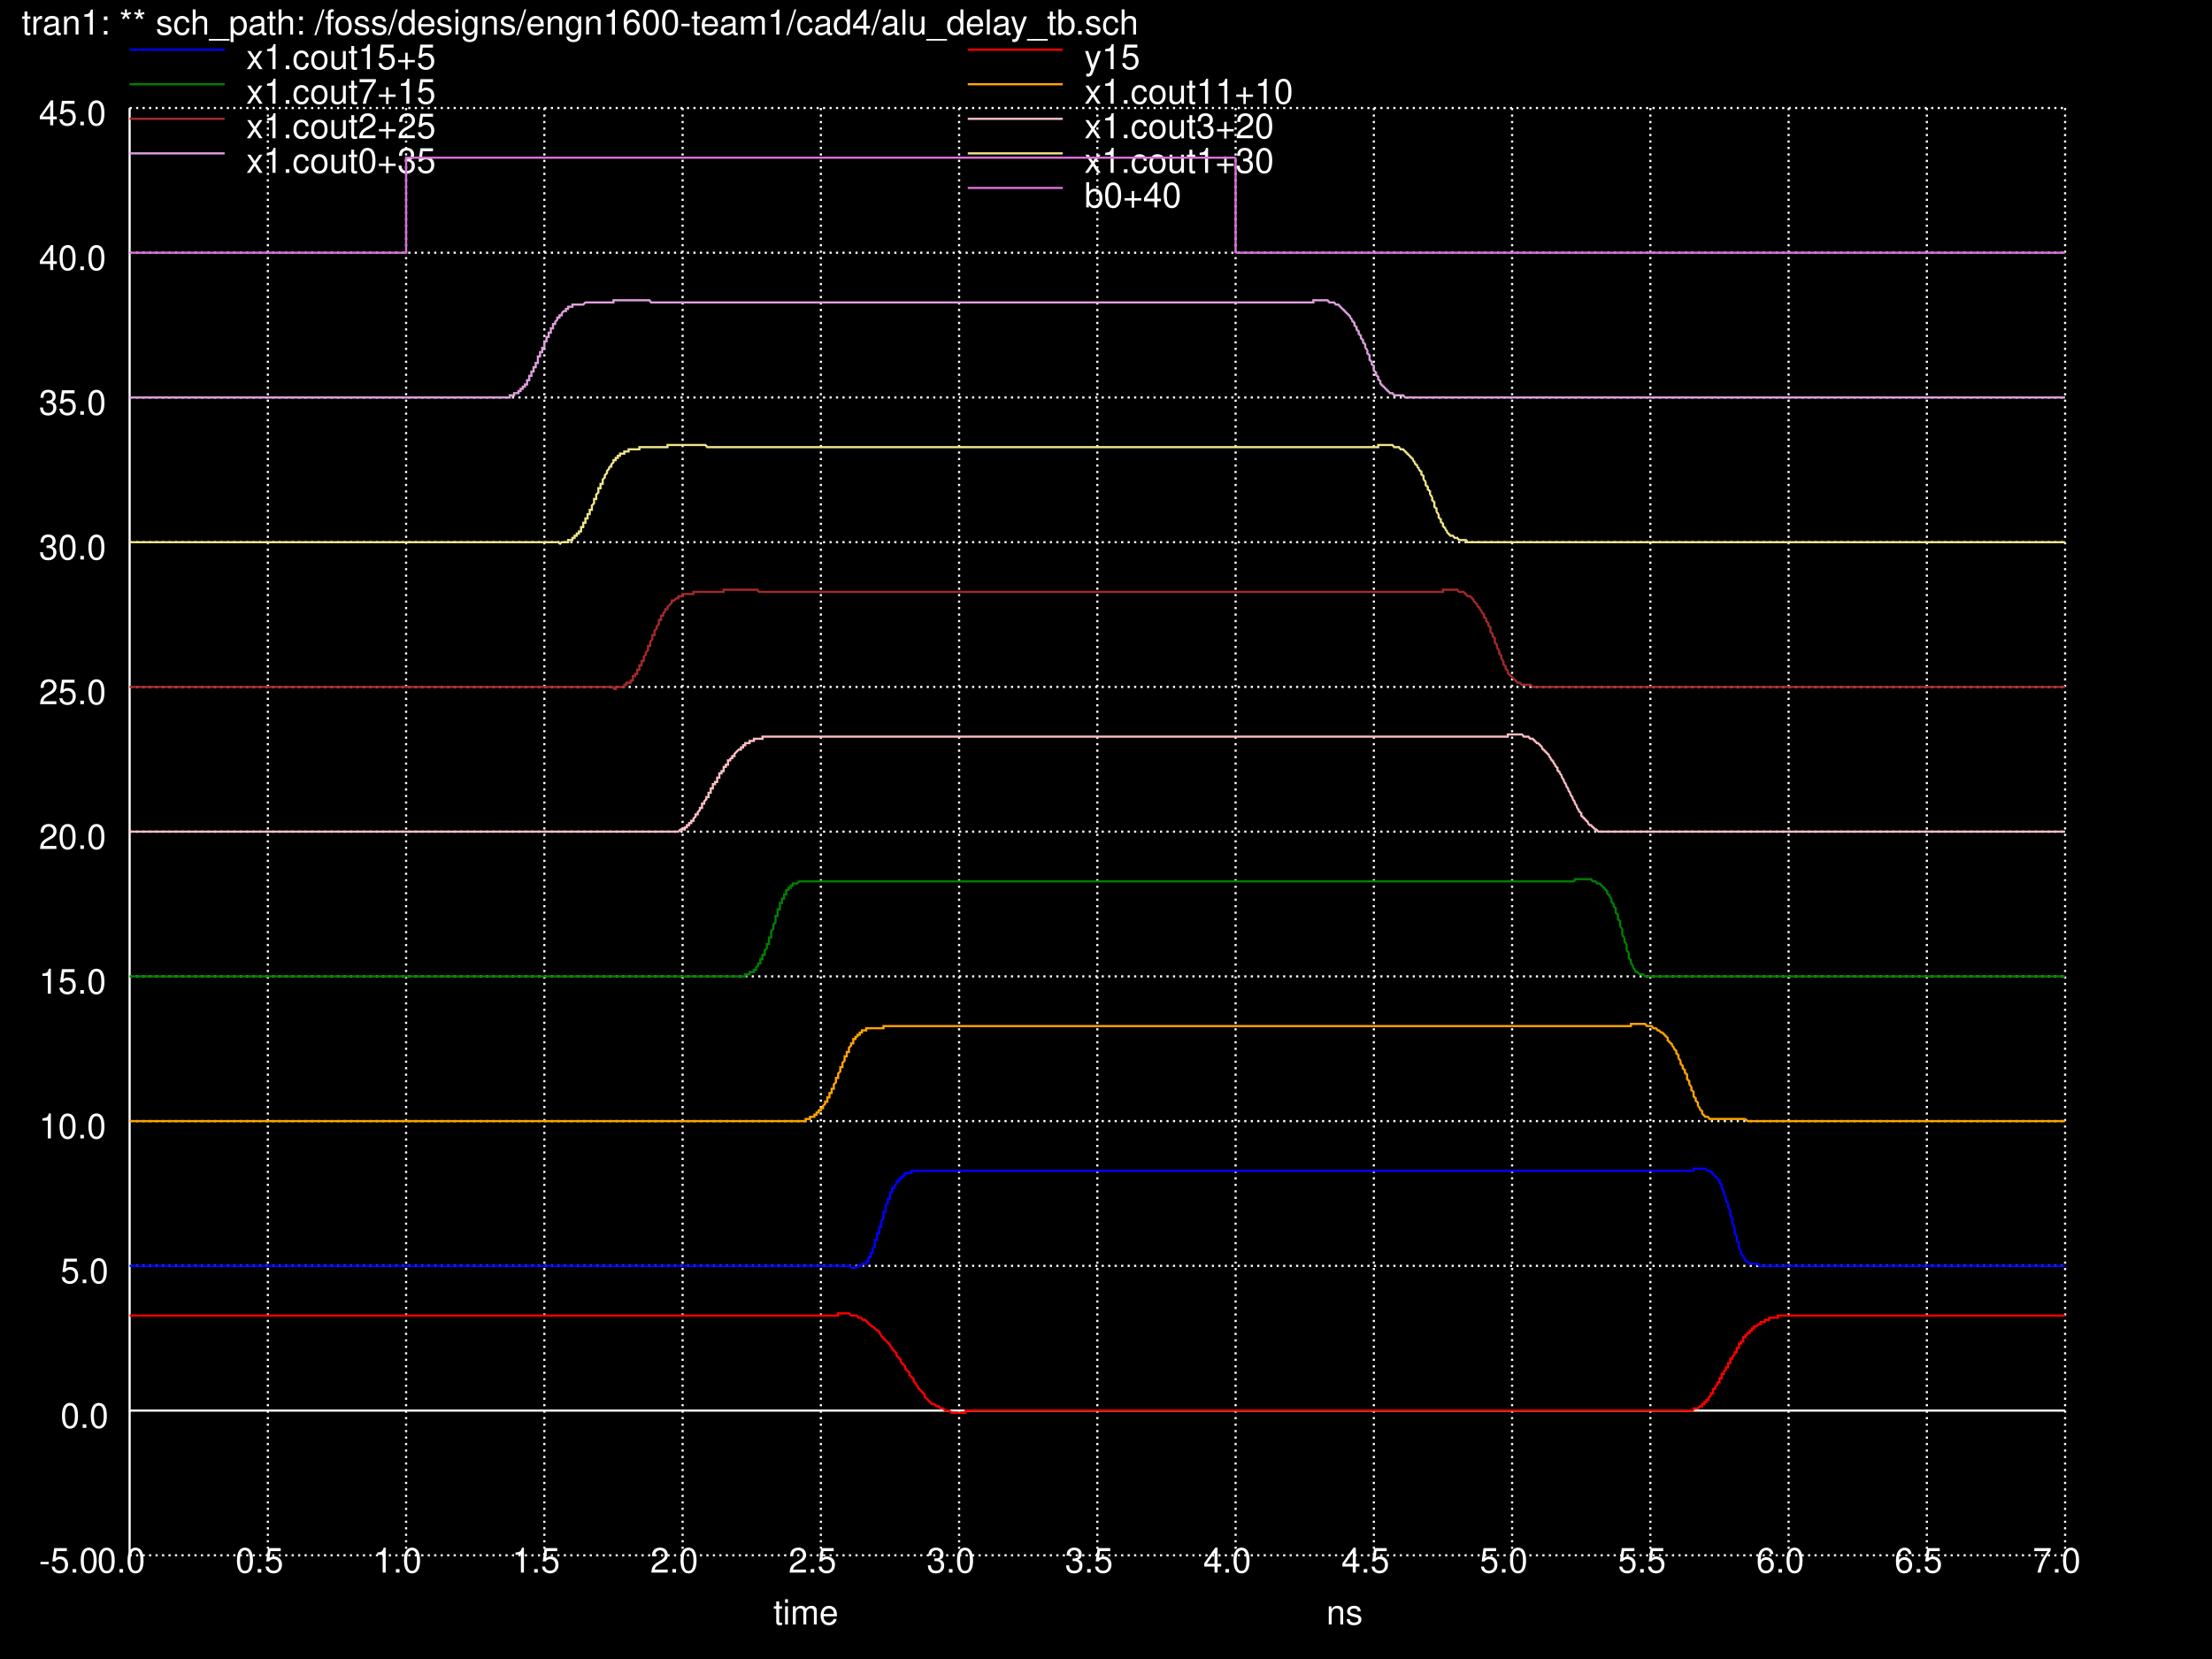
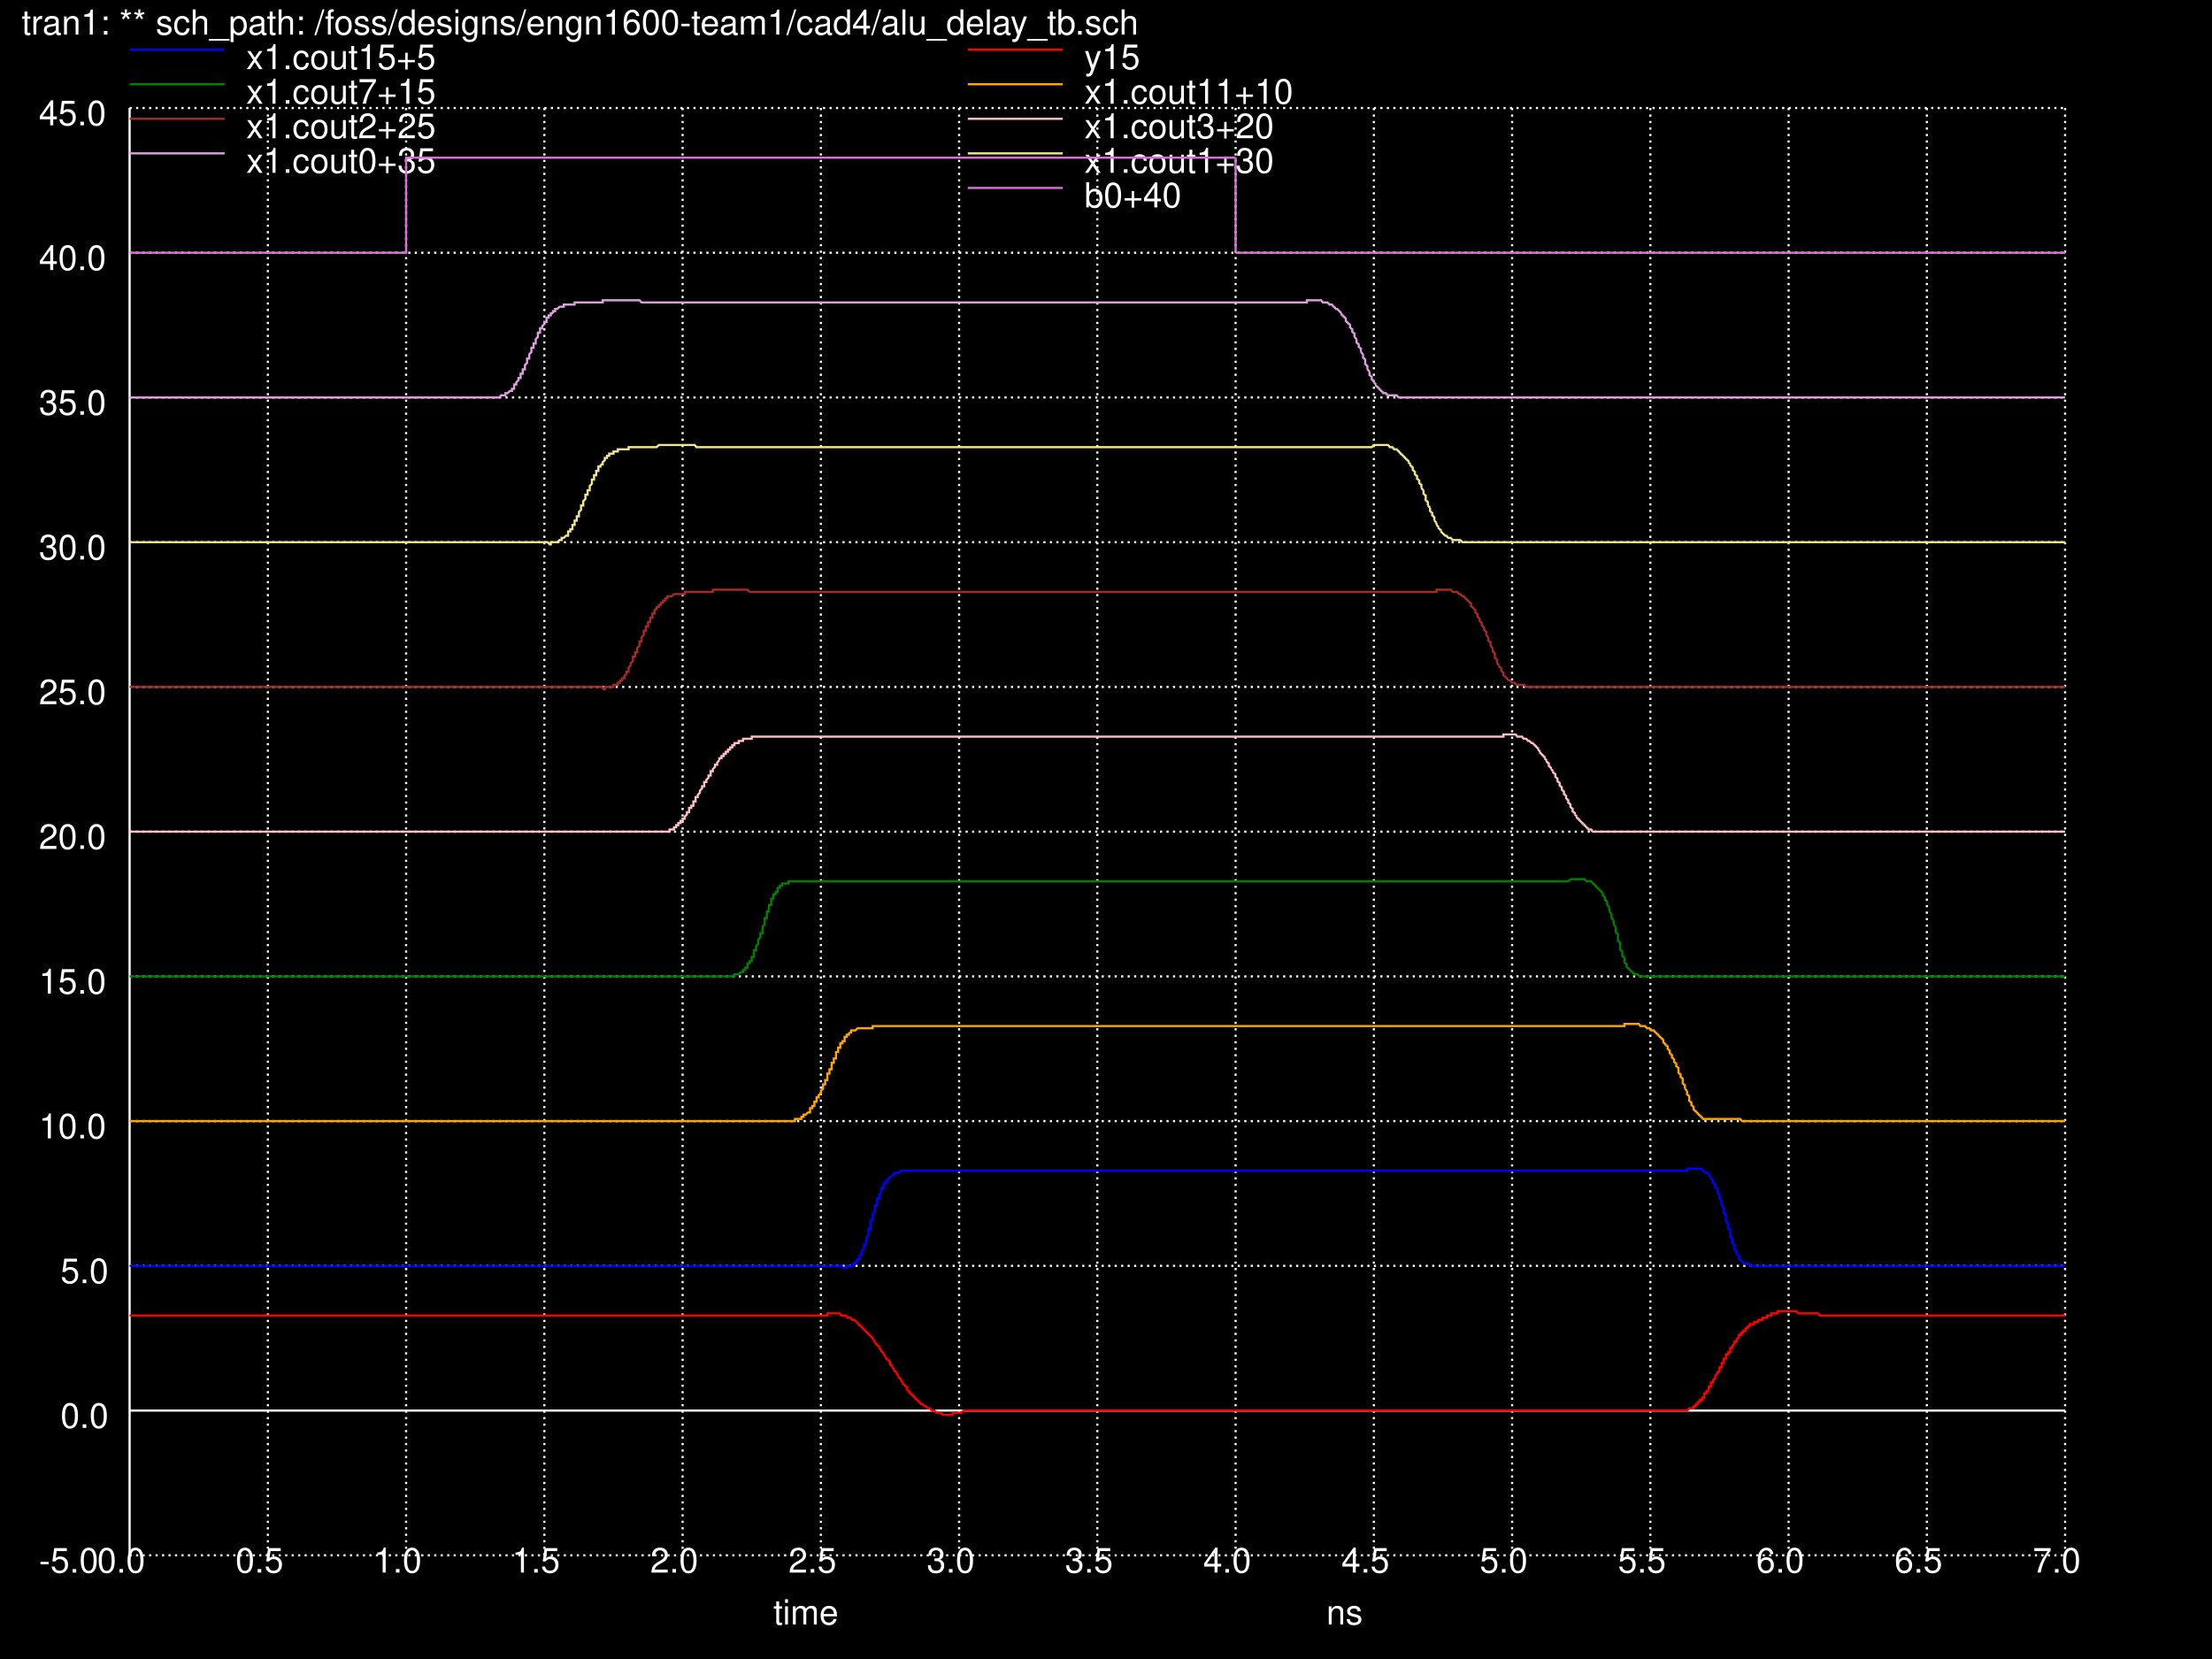
<svg xmlns="http://www.w3.org/2000/svg" version="1.1" width="100%" height="100%" viewBox="0 0 1024 768" style="fill: none; font-family: Helvetica;  font: Helvetica; ">
  <rect x="0" y="0" width="1024" height="768" fill="black" stroke="none" />
  <text stroke="none" fill="white" font-size="16" x="358" y="752">
time
</text>
  <text stroke="none" fill="white" font-size="16" x="10" y="16">
tran1: ** sch_path: /foss/designs/engn1600-team1/cad4/alu_delay_tb.sch
</text>
  <path stroke="white" d="M60 720l0 -670" />
  <text stroke="none" fill="white" font-size="16" x="45" y="728">
0.0
</text>
  <path stroke="white" stroke-dasharray="1,2" d="M124 720l0 -670" />
  <text stroke="none" fill="white" font-size="16" x="109" y="728">
0.5
</text>
  <path stroke="white" stroke-dasharray="1,2" d="M188 720l0 -670" />
  <text stroke="none" fill="white" font-size="16" x="173" y="728">
1.0
</text>
  <path stroke="white" stroke-dasharray="1,2" d="M252 720l0 -670" />
  <text stroke="none" fill="white" font-size="16" x="237" y="728">
1.5
</text>
  <path stroke="white" stroke-dasharray="1,2" d="M316 720l0 -670" />
  <text stroke="none" fill="white" font-size="16" x="301" y="728">
2.0
</text>
  <path stroke="white" stroke-dasharray="1,2" d="M380 720l0 -670" />
  <text stroke="none" fill="white" font-size="16" x="365" y="728">
2.5
</text>
  <path stroke="white" stroke-dasharray="1,2" d="M444 720l0 -670" />
  <text stroke="none" fill="white" font-size="16" x="429" y="728">
3.0
</text>
  <path stroke="white" stroke-dasharray="1,2" d="M508 720l0 -670" />
  <text stroke="none" fill="white" font-size="16" x="493" y="728">
3.5
</text>
  <path stroke="white" stroke-dasharray="1,2" d="M572 720l0 -670" />
  <text stroke="none" fill="white" font-size="16" x="557" y="728">
4.0
</text>
  <path stroke="white" stroke-dasharray="1,2" d="M636 720l0 -670" />
  <text stroke="none" fill="white" font-size="16" x="621" y="728">
4.5
</text>
  <path stroke="white" stroke-dasharray="1,2" d="M700 720l0 -670" />
  <text stroke="none" fill="white" font-size="16" x="685" y="728">
5.0
</text>
  <path stroke="white" stroke-dasharray="1,2" d="M764 720l0 -670" />
  <text stroke="none" fill="white" font-size="16" x="749" y="728">
5.5
</text>
  <path stroke="white" stroke-dasharray="1,2" d="M828 720l0 -670" />
  <text stroke="none" fill="white" font-size="16" x="813" y="728">
6.0
</text>
  <path stroke="white" stroke-dasharray="1,2" d="M892 720l0 -670" />
  <text stroke="none" fill="white" font-size="16" x="877" y="728">
6.5
</text>
  <path stroke="white" stroke-dasharray="1,2" d="M956 720l0 -670" />
  <text stroke="none" fill="white" font-size="16" x="941" y="728">
7.0
</text>
  <text stroke="none" fill="white" font-size="16" x="614" y="752">
ns
</text>
  <path stroke="white" stroke-dasharray="1,2" d="M60 720l896 0" />
  <text stroke="none" fill="white" font-size="16" x="18" y="728">
-5.0
</text>
  <path stroke="white" d="M60 653l896 0" />
  <text stroke="none" fill="white" font-size="16" x="28" y="661">
0.0
</text>
  <path stroke="white" stroke-dasharray="1,2" d="M60 586l896 0" />
  <text stroke="none" fill="white" font-size="16" x="28" y="594">
5.0
</text>
  <path stroke="white" stroke-dasharray="1,2" d="M60 519l896 0" />
  <text stroke="none" fill="white" font-size="16" x="18" y="527">
10.0
</text>
  <path stroke="white" stroke-dasharray="1,2" d="M60 452l896 0" />
  <text stroke="none" fill="white" font-size="16" x="18" y="460">
15.0
</text>
  <path stroke="white" stroke-dasharray="1,2" d="M60 385l896 0" />
  <text stroke="none" fill="white" font-size="16" x="18" y="393">
20.0
</text>
  <path stroke="white" stroke-dasharray="1,2" d="M60 318l896 0" />
  <text stroke="none" fill="white" font-size="16" x="18" y="326">
25.0
</text>
  <path stroke="white" stroke-dasharray="1,2" d="M60 251l896 0" />
  <text stroke="none" fill="white" font-size="16" x="18" y="259">
30.0
</text>
  <path stroke="white" stroke-dasharray="1,2" d="M60 184l896 0" />
  <text stroke="none" fill="white" font-size="16" x="18" y="192">
35.0
</text>
  <path stroke="white" stroke-dasharray="1,2" d="M60 117l896 0" />
  <text stroke="none" fill="white" font-size="16" x="18" y="125">
40.0
</text>
  <path stroke="white" stroke-dasharray="1,2" d="M60 50l896 0" />
  <text stroke="none" fill="white" font-size="16" x="18" y="58">
45.0
</text>
  <text stroke="none" fill="white" font-size="16" x="10" y="32">
     
</text>
  <path stroke="red" d="M448 23l44 0" />
  <text stroke="none" fill="white" font-size="16" x="502" y="32">
y15
</text>
-   <path stroke="red" d="M60 609l328 0 0 -1 5 0 1 1 3 0M397 610l0 -1M397 610l2 0M399 611l0 -1M399 611l2 0M401 612l0 -1M401 612l1 0M402 613l0 -1M402 613l1 0M403 614l0 -1M403 614l1 0 2 2 1 0M407 617l0 -1M407 617l1 1M408 619l0 -1M408 619l1 0M409 620l0 -1" />
-   <path stroke="red" d="M409 620l1 0M410 621l0 -1M410 621l1 0M411 622l0 -1M411 622l1 0M412 623l0 -1M412 623l1 1M413 625l0 -1M413 625l1 0M414 626l0 -1M414 626l1 0M415 628l0 -2M415 628l1 0M416 629l0 -1M416 629l1 0M417 631l0 -2M417 631l1 0M418 632l0 -1" />
-   <path stroke="red" d="M418 632l1 0M419 634l0 -2M419 634l1 0M420 635l0 -1M420 635l1 0M421 637l0 -2M421 637l1 0M422 638l0 -1M422 638l1 0M423 640l0 -2M423 640l1 0M424 641l0 -1M424 641l1 1M425 643l0 -1M425 643l1 0M426 644l0 -1M426 644l1 0M427 645l0 -1" />
-   <path stroke="red" d="M427 645l1 0M428 647l0 -2M428 647l1 0M429 648l0 -1M429 648l1 0M430 649l0 -1M430 649l1 0M431 650l0 -1M431 650l2 0M433 651l0 -1M433 651l2 0M435 652l0 -1M435 652l2 0M437 653l0 -1M437 653l3 0M440 654l0 -1M440 654l7 0 0 -1 337 0" />
-   <path stroke="red" d="M784 653l0 -1 2 0 1 -1 1 0 0 -1 1 0 0 -1 1 0 0 -1 1 0 0 -1 1 -1 0 -1 1 0 0 -2 1 0 0 -1 1 -1 0 -1 1 0 0 -2 1 0 0 -2 1 0 0 -1 1 -1 0 -1 1 0 0 -2 1 0 0 -2 1 0 0 -1 1 -1 0 -1 1 0 0 -2 1 0 0 -2 1 0 0 -1 1 0 0 -2 1 0 0 -1 1 0" />
-   <path stroke="red" d="M809 618l0 -1 1 0 0 -1 1 0 0 -1 1 0 0 -1 1 0 1 -1 1 0 0 -1 2 0 0 -1 2 0 0 -1 4 0 0 -1 133 0" />
+   <path stroke="red" d="M60 609l323 0 0 -1 6 0M389 609l0 -1M389 609l3 0M392 610l0 -1M392 610l2 0M394 611l0 -1M394 611l2 0M396 612l0 -1M396 612l1 0M397 613l0 -1M397 613l1 0M398 614l0 -1M398 614l1 0M399 615l0 -1M399 615l1 0M400 616l0 -1M400 616l1 0" />
+   <path stroke="red" d="M401 617l0 -1M401 617l1 0M402 618l0 -1M402 618l1 0M403 619l0 -1M403 619l1 0M404 620l0 -1M404 620l1 1M405 622l0 -1M405 622l1 0M406 623l0 -1M406 623l1 0M407 624l0 -1M407 624l1 1M408 626l0 -1M408 626l1 0M409 627l0 -1M409 627l1 1" />
+   <path stroke="red" d="M410 629l0 -1M410 629l1 0M411 630l0 -1M411 630l1 0M412 632l0 -2M412 632l1 0M413 633l0 -1M413 633l1 1M414 635l0 -1M414 635l1 0M415 636l0 -1M415 636l1 1M416 638l0 -1M416 638l1 0M417 639l0 -1M417 639l1 1M418 641l0 -1M418 641l1 0" />
+   <path stroke="red" d="M419 642l0 -1M419 642l1 0M420 644l0 -2M420 644l1 0M421 645l0 -1M421 645l1 0M422 646l0 -1M422 646l1 0M423 647l0 -1M423 647l1 0M424 648l0 -1M424 648l1 0M425 649l0 -1M425 649l1 0M426 650l0 -1M426 650l1 0 1 1 1 0M429 652l0 -1" />
+   <path stroke="red" d="M429 652l2 0M431 653l0 -1M431 653l2 0M433 654l0 -1M433 654l3 0M436 655l0 -1M436 655l5 0 0 -1 4 0 1 -1 335 0 1 -1 2 0 0 -1 1 0 0 -1 1 0 0 -1 1 0 0 -1 1 0 0 -1 1 0 0 -2 1 0 0 -1 1 0 0 -2 1 0 0 -2 1 0 0 -1 1 -1 0 -1 1 -1 0 -1" />
+   <path stroke="red" d="M795 635l1 0 0 -2 1 0 0 -2 1 0 0 -2 1 0 0 -2 1 0 0 -1 1 0 0 -2 1 0 0 -1 1 -1 0 -1 1 0 0 -1 1 -1 0 -1 1 0 0 -1 1 0 0 -1 1 0 0 -1 1 0 0 -1 1 0 0 -1 2 0 0 -1 2 0 0 -1 2 0 0 -1 2 0 0 -1 2 0 0 -1 3 0 0 -1 9 0M832 608l0 -1M832 608l10 0" />
+   <path stroke="red" d="M842 609l0 -1M842 609l114 0" />
  <path stroke="blue" d="M60 23l44 0" />
  <text stroke="none" fill="white" font-size="16" x="114" y="32">
x1.cout15+5
</text>
-   <path stroke="blue" d="M60 586l334 0M394 587l0 -1M394 587l2 0 1 -1 2 0 0 -1 2 0 0 -1 1 0 0 -2 1 0 0 -2 1 0 0 -2 1 -1 0 -3 1 0 0 -3 1 0 0 -3 1 0 0 -3 1 -1 0 -3 1 0 0 -3 1 -1 0 -2 1 0 0 -3 1 0 0 -2 1 0 0 -1 1 -1 0 -1 1 0 0 -1 1 0 0 -1 1 0 0 -1" />
-   <path stroke="blue" d="M418 544l1 0 0 -1 3 0 0 -1 362 0 0 -1 6 0M790 542l0 -1M790 542l2 0M792 543l0 -1M792 543l1 0M793 544l0 -1M793 544l1 0M794 545l0 -1M794 545l1 0M795 546l0 -1M795 546l1 0M796 548l0 -2M796 548l1 0M797 550l0 -2M797 550l1 1M798 553l0 -2" />
-   <path stroke="blue" d="M798 553l1 1M799 556l0 -2M799 556l1 1M800 559l0 -2M800 559l1 1M801 563l0 -3M801 563l1 1M802 567l0 -3M802 567l1 1M803 571l0 -3M803 571l1 1M804 575l0 -3M804 575l1 0M805 578l0 -3M805 578l1 1M806 581l0 -2M806 581l1 0M807 582l0 -1" />
-   <path stroke="blue" d="M807 582l1 1M808 584l0 -1M808 584l1 0 1 1 4 0M814 586l0 -1M814 586l142 0" />
+   <path stroke="blue" d="M60 586l330 0M390 587l0 -1M390 587l2 0 0 -1 3 0 0 -1 1 0 0 -1 1 0 0 -1 1 0 0 -2 1 0 0 -2 1 -1 0 -2 1 0 0 -3 1 -1 0 -3 1 0 0 -4 1 0 0 -3 1 -1 0 -3 1 0 0 -3 1 0 0 -2 1 -1 0 -2 1 0 0 -2 1 0 0 -1 1 0 0 -1 2 -2 1 0 0 -1 2 0" />
+   <path stroke="blue" d="M416 543l1 -1 364 0 0 -1 7 0M788 542l0 -1M788 542l1 0M789 543l0 -1M789 543l2 0M791 544l0 -1M791 544l1 1M792 546l0 -1M792 546l1 0M793 548l0 -2M793 548l1 0M794 550l0 -2M794 550l1 0M795 552l0 -2M795 552l1 1M796 555l0 -2M796 555l1 1" />
+   <path stroke="blue" d="M797 558l0 -2M797 558l1 1M798 562l0 -3M798 562l1 0M799 566l0 -4M799 566l1 0M800 569l0 -3M800 569l1 0M801 573l0 -4M801 573l1 0M802 576l0 -3M802 576l1 0M803 579l0 -3M803 579l1 0M804 581l0 -2M804 581l1 0M805 583l0 -2M805 583l1 0" />
+   <path stroke="blue" d="M806 584l0 -1M806 584l1 0M807 585l0 -1M807 585l3 0M810 586l0 -1M810 586l146 0" />
  <path stroke="#FFA500" d="M448 39l44 0" />
  <text stroke="none" fill="white" font-size="16" x="502" y="48">
x1.cout11+10
</text>
-   <path stroke="#FFA500" d="M60 519l313 0 0 -1 2 0 0 -1 2 0 0 -1 1 0 0 -1 1 0 0 -1 1 0 0 -1 1 0 0 -1 1 -1 0 -1 1 0 0 -2 1 0 0 -2 1 0 0 -2 1 0 0 -2 1 -1 0 -2 1 0 0 -2 1 -1 0 -2 1 0 0 -2 1 -1 0 -2 1 0 0 -2 1 0 0 -2 1 -1 0 -1 1 0 0 -2 1 0 0 -1 1 0" />
-   <path stroke="#FFA500" d="M397 480l0 -1 1 0 0 -1 1 0 0 -1 2 0 0 -1 8 0 0 -1 346 0 0 -1 7 0M762 475l0 -1M762 475l3 0M765 476l0 -1M765 476l2 0M767 477l0 -1M767 477l1 0 1 1 1 0M770 479l0 -1M770 479l1 0M771 480l0 -1M771 480l1 0M772 482l0 -2M772 482l1 0" />
-   <path stroke="#FFA500" d="M773 483l0 -1M773 483l1 0M774 484l0 -1M774 484l1 1M775 486l0 -1M775 486l1 0M776 488l0 -2M776 488l1 0M777 490l0 -2M777 490l1 1M778 493l0 -2M778 493l1 0M779 495l0 -2M779 495l1 0M780 497l0 -2M780 497l1 0M781 500l0 -3M781 500l1 0" />
-   <path stroke="#FFA500" d="M782 502l0 -2M782 502l1 1M783 505l0 -2M783 505l1 0M784 508l0 -3M784 508l1 0M785 510l0 -2M785 510l1 0M786 512l0 -2M786 512l1 1M787 514l0 -1M787 514l1 0M788 516l0 -2M788 516l1 0M789 517l0 -1M789 517l2 0M791 518l0 -1M791 518l17 0" />
-   <path stroke="#FFA500" d="M808 518l1 1 147 0" />
+   <path stroke="#FFA500" d="M60 519l308 0 0 -1 3 0 0 -1 1 0 0 -1 1 0 1 -1 1 0 0 -2 1 0 0 -1 1 0 0 -2 1 0 0 -2 1 0 0 -1 1 -1 0 -1 1 -1 0 -2 1 0 0 -2 1 0 0 -3 1 0 0 -2 1 0 0 -3 1 0 0 -2 1 0 0 -3 1 0 0 -2 1 0 0 -2 1 0 0 -1 1 0 0 -2 1 0 0 -1 1 0 0 -1" />
+   <path stroke="#FFA500" d="M393 478l1 0 0 -1 2 0 1 -1 7 0 0 -1 348 0 0 -1 7 0M759 475l0 -1M759 475l3 0M762 476l0 -1M762 476l2 0M764 477l0 -1M764 477l2 0M766 478l0 -1M766 478l1 0M767 479l0 -1M767 479l1 0M768 480l0 -1M768 480l1 0M769 481l0 -1M769 481l1 0" />
+   <path stroke="#FFA500" d="M770 483l0 -2M770 483l1 0M771 484l0 -1M771 484l1 0M772 486l0 -2M772 486l1 0M773 488l0 -2M773 488l1 0M774 490l0 -2M774 490l1 0M775 492l0 -2M775 492l1 0M776 494l0 -2M776 494l1 0M777 497l0 -3M777 497l1 0M778 499l0 -2M778 499l1 0" />
+   <path stroke="#FFA500" d="M779 502l0 -3M779 502l1 0M780 504l0 -2M780 504l1 1M781 507l0 -2M781 507l1 0M782 510l0 -3M782 510l1 0M783 512l0 -2M783 512l1 0M784 514l0 -2M784 514l1 0M785 515l0 -1M785 515l1 0M786 516l0 -1M786 516l1 0M787 517l0 -1M787 517l1 0" />
+   <path stroke="#FFA500" d="M788 518l0 -1M788 518l18 0M806 519l0 -1M806 519l150 0" />
  <path stroke="green" d="M60 39l44 0" />
  <text stroke="none" fill="white" font-size="16" x="114" y="48">
x1.cout7+15
</text>
-   <path stroke="green" d="M60 452l285 0 0 -1 2 0 0 -1 2 0 0 -1 1 0 0 -1 1 -1 0 -1 1 0 0 -2 1 0 0 -2 1 0 0 -2 1 -1 0 -2 1 0 0 -3 1 0 0 -3 1 -1 0 -2 1 -1 0 -3 1 0 0 -3 1 0 0 -3 1 0 0 -2 1 0 0 -2 1 0 0 -2 1 0 0 -1 1 0 0 -1 1 0 0 -1 2 0 1 -1 359 0" />
-   <path stroke="green" d="M729 408l0 -1 8 0M737 408l0 -1M737 408l2 0M739 409l0 -1M739 409l2 0M741 410l0 -1M741 410l1 0M742 411l0 -1M742 411l1 0M743 412l0 -1M743 412l1 0M744 414l0 -2M744 414l1 0M745 415l0 -1M745 415l1 1M746 418l0 -2M746 418l1 0" />
-   <path stroke="green" d="M747 420l0 -2M747 420l1 0M748 423l0 -3M748 423l1 0M749 426l0 -3M749 426l1 0M750 429l0 -3M750 429l1 1M751 433l0 -3M751 433l1 1M752 436l0 -2M752 436l1 1M753 440l0 -3M753 440l1 1M754 444l0 -3M754 444l1 0M755 446l0 -2M755 446l1 1" />
-   <path stroke="green" d="M756 448l0 -1M756 448l1 1M757 450l0 -1M757 450l1 0 1 1 2 0M761 452l0 -1M761 452l195 0" />
+   <path stroke="green" d="M60 452l280 0 0 -1 2 0 1 -1 1 0 0 -1 1 0 0 -1 1 0 0 -2 1 0 0 -1 1 0 0 -2 1 0 0 -3 1 0 0 -2 1 -1 0 -2 1 -1 0 -2 1 0 0 -3 1 -1 0 -3 1 0 0 -3 1 0 0 -3 1 0 0 -3 1 0 0 -2 1 0 0 -1 1 0 0 -2 1 0 0 -1 1 0 0 -1 3 0 0 -1 361 0 1 -1" />
+   <path stroke="green" d="M727 407l7 0M734 408l0 -1M734 408l3 0M737 409l0 -1M737 409l1 0M738 410l0 -1M738 410l1 0M739 411l0 -1M739 411l1 0M740 412l0 -1M740 412l1 0M741 413l0 -1M741 413l1 0M742 415l0 -2M742 415l1 0M743 417l0 -2M743 417l1 0M744 419l0 -2" />
+   <path stroke="green" d="M744 419l1 1M745 422l0 -2M745 422l1 1M746 425l0 -2M746 425l1 1M747 428l0 -2M747 428l1 1M748 432l0 -3M748 432l1 0M749 436l0 -4M749 436l1 0M750 440l0 -4M750 440l1 0M751 443l0 -3M751 443l1 0M752 446l0 -3M752 446l1 0M753 448l0 -2" />
+   <path stroke="green" d="M753 448l1 0M754 449l0 -1M754 449l1 0M755 450l0 -1M755 450l1 0M756 451l0 -1M756 451l2 0 1 1 197 0" />
  <path stroke="#FFC0C5" d="M448 55l44 0" />
  <text stroke="none" fill="white" font-size="16" x="502" y="64">
x1.cout3+20
</text>
-   <path stroke="#FFC0C5" d="M60 385l254 0 1 -1 2 0 0 -1 1 0 0 -1 1 0 0 -1 1 0 0 -1 1 0 0 -1 1 -1 0 -1 1 0 0 -1 1 -1 0 -1 1 0 0 -2 1 0 0 -1 1 -1 0 -1 1 0 0 -2 1 0 0 -2 1 0 0 -2 1 0 0 -1 1 0 0 -2 1 0 0 -2 1 0 0 -1 1 0 0 -2 1 0 0 -1 1 0 0 -2 1 0 0 -1" />
-   <path stroke="#FFC0C5" d="M338 351l1 0 0 -1 1 0 0 -1 2 -2 1 0 0 -1 1 0 0 -1 1 0 0 -1 2 0 0 -1 2 0 0 -1 4 0 0 -1 345 0 0 -1 7 0M705 341l0 -1M705 341l3 0M708 342l0 -1M708 342l2 0M710 343l0 -1M710 343l1 0M711 344l0 -1M711 344l1 0 2 2M714 347l0 -1" />
-   <path stroke="#FFC0C5" d="M714 347l1 0M715 348l0 -1M715 348l1 0M716 349l0 -1M716 349l1 0M717 350l0 -1M717 350l1 1M718 352l0 -1M718 352l1 0M719 353l0 -1M719 353l1 1M720 355l0 -1M720 355l1 0M721 357l0 -2M721 357l1 0M722 358l0 -1M722 358l1 1M723 360l0 -1" />
-   <path stroke="#FFC0C5" d="M723 360l1 1M724 362l0 -1M724 362l1 1M725 364l0 -1M725 364l1 1M726 366l0 -1M726 366l1 1M727 368l0 -1M727 368l1 1M728 370l0 -1M728 370l1 1M729 372l0 -1M729 372l1 1M730 374l0 -1M730 374l1 1M731 376l0 -1M731 376l1 0M732 378l0 -2" />
-   <path stroke="#FFC0C5" d="M732 378l1 0M733 379l0 -1M733 379l1 0M734 380l0 -1M734 380l1 0M735 381l0 -1M735 381l1 1 1 0M737 383l0 -1M737 383l1 0M738 384l0 -1M738 384l1 0 1 1 216 0" />
+   <path stroke="#FFC0C5" d="M60 385l250 0 0 -1 2 0 0 -1 1 0 0 -1 1 0 0 -1 1 0 0 -1 1 0 0 -1 1 0 0 -1 1 -1 0 -1 1 0 0 -2 1 0 0 -1 1 0 0 -2 1 0 0 -2 1 0 0 -1 1 -1 0 -1 1 -1 0 -1 1 0 0 -2 1 0 0 -1 1 -1 0 -1 1 0 0 -2 1 0 0 -1 1 -1 0 -1 1 0 0 -1 1 -1" />
+   <path stroke="#FFC0C5" d="M333 352l0 -1 1 0 0 -1 1 0 0 -1 1 0 0 -1 1 0 0 -1 1 0 0 -1 1 0 0 -1 1 0 0 -1 2 0 0 -1 2 0 0 -1 4 0 0 -1 348 0 0 -1 6 0M702 341l0 -1M702 341l3 0M705 342l0 -1M705 342l2 0M707 343l0 -1M707 343l1 0 1 1 1 0M710 345l0 -1M710 345l1 0" />
+   <path stroke="#FFC0C5" d="M711 346l0 -1M711 346l1 0M712 347l0 -1M712 347l1 1M713 349l0 -1M713 349l1 0M714 350l0 -1M714 350l1 0M715 351l0 -1M715 351l1 1M716 353l0 -1M716 353l1 0M717 355l0 -2M717 355l1 0M718 356l0 -1M718 356l1 1M719 358l0 -1M719 358l1 0" />
+   <path stroke="#FFC0C5" d="M720 360l0 -2M720 360l1 0M721 362l0 -2M721 362l1 0M722 364l0 -2M722 364l1 0M723 366l0 -2M723 366l1 0M724 368l0 -2M724 368l1 0M725 370l0 -2M725 370l1 0M726 372l0 -2M726 372l1 0M727 374l0 -2M727 374l1 0M728 376l0 -2M728 376l1 0" />
+   <path stroke="#FFC0C5" d="M729 377l0 -1M729 377l1 1M730 379l0 -1M730 379l1 0M731 380l0 -1M731 380l1 0M732 381l0 -1M732 381l1 0M733 382l0 -1M733 382l1 0M734 383l0 -1M734 383l1 0M735 384l0 -1M735 384l2 0M737 385l0 -1M737 385l219 0" />
  <path stroke="#A52A2A" d="M60 55l44 0" />
  <text stroke="none" fill="white" font-size="16" x="114" y="64">
x1.cout2+25
</text>
-   <path stroke="#A52A2A" d="M60 318l224 0M284 319l0 -1M284 319l1 0 0 -1 4 0 0 -1 1 0 0 -1 2 0 0 -1 1 0 0 -2 1 0 0 -1 1 0 0 -2 1 0 0 -2 1 0 0 -2 1 0 0 -2 1 -1 0 -1 1 -1 0 -2 1 0 0 -2 1 -1 0 -2 1 0 0 -2 1 -1 0 -1 1 -1 0 -2 1 0 0 -2 1 0 0 -1 1 -1" />
-   <path stroke="#A52A2A" d="M308 283l0 -1 1 0 0 -1 2 -2 0 -1 1 0 1 -1 1 0 0 -1 2 0 0 -1 5 0 0 -1 14 0 0 -1 16 0M351 274l0 -1M351 274l317 0 0 -1 7 0M675 274l0 -1M675 274l3 0M678 275l0 -1M678 275l1 0M679 276l0 -1M679 276l2 0M681 277l0 -1M681 277l1 0" />
-   <path stroke="#A52A2A" d="M682 278l0 -1M682 278l2 2M684 281l0 -1M684 281l1 0M685 282l0 -1M685 282l1 1M686 284l0 -1M686 284l1 0M687 286l0 -2M687 286l1 0M688 288l0 -2M688 288l1 0M689 290l0 -2M689 290l1 0M690 293l0 -3M690 293l1 0M691 295l0 -2M691 295l1 0" />
-   <path stroke="#A52A2A" d="M692 298l0 -3M692 298l1 0M693 300l0 -2M693 300l1 1M694 303l0 -2M694 303l1 0M695 305l0 -2M695 305l1 1M696 308l0 -2M696 308l1 0M697 310l0 -2M697 310l1 0M698 312l0 -2M698 312l1 0M699 313l0 -1M699 313l1 0M700 314l0 -1M700 314l1 0" />
-   <path stroke="#A52A2A" d="M701 315l0 -1M701 315l1 0M702 316l0 -1M702 316l2 0M704 317l0 -1M704 317l5 0M709 318l0 -1M709 318l247 0" />
+   <path stroke="#A52A2A" d="M60 318l219 0M279 319l0 -1M279 319l1 0 0 -1 4 0 0 -1 2 0 0 -1 1 0 0 -1 1 0 0 -1 1 0 0 -1 1 -1 0 -1 1 0 0 -2 1 -1 0 -1 1 -1 0 -2 1 0 0 -2 1 0 0 -2 1 -1 0 -2 1 0 0 -2 1 -1 0 -2 1 0 0 -2 1 0 0 -2 1 0 0 -2 1 0 0 -2 1 0 0 -2" />
+   <path stroke="#A52A2A" d="M303 282l1 0 0 -1 1 0 0 -1 1 0 0 -1 1 0 0 -1 1 0 0 -1 1 0 0 -1 2 0 1 -1 5 0 0 -1 13 0 0 -1 16 0 1 1 318 0 0 -1 7 0M672 274l0 -1M672 274l3 0M675 275l0 -1M675 275l1 0 1 1 1 0M678 277l0 -1M678 277l1 0M679 278l0 -1M679 278l1 0" />
+   <path stroke="#A52A2A" d="M680 279l0 -1M680 279l1 0M681 281l0 -2M681 281l1 0M682 282l0 -1M682 282l1 0M683 284l0 -2M683 284l1 0M684 286l0 -2M684 286l1 0M685 288l0 -2M685 288l1 0M686 290l0 -2M686 290l1 0M687 292l0 -2M687 292l1 0M688 294l0 -2M688 294l1 1" />
+   <path stroke="#A52A2A" d="M689 297l0 -2M689 297l1 0M690 299l0 -2M690 299l1 1M691 302l0 -2M691 302l1 0M692 305l0 -3M692 305l1 0M693 307l0 -2M693 307l1 1M694 309l0 -1M694 309l1 0M695 311l0 -2M695 311l1 0M696 313l0 -2M696 313l1 0M697 314l0 -1M697 314l1 0" />
+   <path stroke="#A52A2A" d="M698 315l0 -1M698 315l1 0 1 1 1 0 1 1 4 0M706 318l0 -1M706 318l250 0" />
  <path stroke="#F0E68C" d="M448 71l44 0" />
  <text stroke="none" fill="white" font-size="16" x="502" y="80">
x1.cout1+30
</text>
-   <path stroke="#F0E68C" d="M60 251l199 0M259 252l0 -1M259 252l1 -1 3 0 0 -1 2 0 0 -1 1 0 0 -1 1 0 0 -1 1 0 0 -1 1 0 0 -2 1 0 0 -2 1 0 0 -2 1 0 0 -2 1 0 0 -2 1 0 0 -2 1 -1 0 -2 1 0 0 -2 1 -1 0 -2 1 0 0 -2 1 0 0 -2 1 -1 0 -1 1 -1 0 -1 1 -1 0 -1" />
-   <path stroke="#F0E68C" d="M282 216l1 0 0 -1 1 -1 0 -1 1 0 0 -1 1 0 0 -1 1 0 0 -1 2 0 0 -1 2 0 0 -1 5 0 0 -1 13 0 0 -1 18 0M327 207l0 -1M327 207l311 0 0 -1 7 0M645 207l0 -1M645 207l3 0M648 208l0 -1M648 208l2 0M650 209l0 -1M650 209l1 0M651 210l0 -1" />
-   <path stroke="#F0E68C" d="M651 210l1 0M652 211l0 -1M652 211l1 0M653 212l0 -1M653 212l1 0M654 213l0 -1M654 213l1 1M655 215l0 -1M655 215l1 0M656 216l0 -1M656 216l1 1M657 218l0 -1M657 218l1 0M658 220l0 -2M658 220l1 0M659 222l0 -2M659 222l1 1M660 225l0 -2" />
-   <path stroke="#F0E68C" d="M660 225l1 0M661 227l0 -2M661 227l1 0M662 229l0 -2M662 229l1 1M663 232l0 -2M663 232l1 0M664 235l0 -3M664 235l1 0M665 237l0 -2M665 237l1 1M666 240l0 -2M666 240l1 0M667 242l0 -2M667 242l1 0M668 244l0 -2M668 244l1 0M669 245l0 -1" />
-   <path stroke="#F0E68C" d="M669 245l1 1M670 247l0 -1M670 247l1 0M671 248l0 -1M671 248l2 0M673 249l0 -1M673 249l2 0M675 250l0 -1M675 250l4 0M679 251l0 -1M679 251l277 0" />
+   <path stroke="#F0E68C" d="M60 251l194 0M254 252l0 -1M254 252l1 0 0 -1 3 0 1 -1 1 0 0 -1 1 0 1 -1 1 0 0 -2 1 0 0 -1 1 0 0 -2 1 0 0 -2 1 0 0 -2 1 0 0 -2 1 -1 0 -2 1 0 0 -2 1 -1 0 -2 1 0 0 -2 1 0 0 -2 1 -1 0 -2 1 0 0 -2 1 0 0 -2 1 0 0 -2 1 0 0 -1" />
+   <path stroke="#F0E68C" d="M278 215l1 0 0 -1 1 -1 0 -1 1 0 0 -1 1 0 0 -1 2 0 0 -1 2 0 0 -1 5 0 0 -1 13 0 1 -1 17 0M322 207l0 -1M322 207l313 0 1 -1 7 0M643 207l0 -1M643 207l2 0M645 208l0 -1M645 208l2 0M647 209l0 -1M647 209l1 0M648 210l0 -1M648 210l1 0" />
+   <path stroke="#F0E68C" d="M649 211l0 -1M649 211l1 0M650 212l0 -1M650 212l1 0M651 213l0 -1M651 213l1 0M652 214l0 -1M652 214l1 1M653 216l0 -1M653 216l1 0M654 218l0 -2M654 218l1 0M655 220l0 -2M655 220l1 0M656 222l0 -2M656 222l1 0M657 224l0 -2M657 224l1 0" />
+   <path stroke="#F0E68C" d="M658 226l0 -2M658 226l1 1M659 229l0 -2M659 229l1 0M660 232l0 -3M660 232l1 0M661 234l0 -2M661 234l1 1M662 237l0 -2M662 237l1 0M663 239l0 -2M663 239l1 0M664 241l0 -2M664 241l1 1M665 243l0 -1M665 243l1 1M666 245l0 -1M666 245l1 0" />
+   <path stroke="#F0E68C" d="M667 246l0 -1M667 246l2 2 1 0M670 249l0 -1M670 249l2 0M672 250l0 -1M672 250l4 0 1 1 279 0" />
  <path stroke="#DDA0DD" d="M60 71l44 0" />
  <text stroke="none" fill="white" font-size="16" x="114" y="80">
x1.cout0+35
</text>
-   <path stroke="#DDA0DD" d="M60 184l176 0 0 -1 2 0 0 -1 2 0 0 -1 1 0 0 -1 1 0 0 -1 1 0 0 -1 1 0 0 -2 1 0 0 -2 1 0 0 -2 1 0 0 -2 1 0 0 -2 1 0 0 -3 1 0 0 -2 1 0 0 -2 1 0 0 -3 1 0 0 -2 1 0 0 -2 1 0 0 -2 1 0 0 -2 1 0 0 -1 1 -1 0 -1 1 0 0 -1 1 0 0 -1" />
-   <path stroke="#DDA0DD" d="M260 145l1 -1 1 0 0 -1 1 0 0 -1 2 0 0 -1 5 0 1 -1 13 0 0 -1 17 0M301 140l0 -1M301 140l307 0 0 -1 7 0M615 140l0 -1M615 140l3 0M618 141l0 -1M618 141l2 0M620 142l0 -1M620 142l1 0M621 143l0 -1M621 143l1 0M622 144l0 -1M622 144l1 0" />
-   <path stroke="#DDA0DD" d="M623 145l0 -1M623 145l1 0M624 146l0 -1M624 146l1 0M625 147l0 -1M625 147l1 1M626 149l0 -1M626 149l1 0M627 151l0 -2M627 151l1 0M628 153l0 -2M628 153l1 0M629 155l0 -2M629 155l1 0M630 157l0 -2M630 157l1 0M631 159l0 -2M631 159l1 0" />
-   <path stroke="#DDA0DD" d="M632 161l0 -2M632 161l1 1M633 164l0 -2M633 164l1 0M634 167l0 -3M634 167l1 0M635 169l0 -2M635 169l1 0M636 172l0 -3M636 172l1 0M637 174l0 -2M637 174l1 0M638 176l0 -2M638 176l1 0M639 178l0 -2M639 178l1 0M640 179l0 -1M640 179l1 0" />
-   <path stroke="#DDA0DD" d="M641 180l0 -1M641 180l1 0M642 181l0 -1M642 181l1 0M643 182l0 -1M643 182l2 0M645 183l0 -1M645 183l5 0M650 184l0 -1M650 184l306 0" />
+   <path stroke="#DDA0DD" d="M60 184l171 0 1 -1 2 0 0 -1 1 0 1 -1 1 0 0 -1 1 0 0 -2 1 0 0 -1 1 -1 0 -1 1 0 0 -2 1 0 0 -2 1 0 0 -2 1 -1 0 -2 1 0 0 -2 1 -1 0 -2 1 0 0 -2 1 0 0 -2 1 -1 0 -2 1 0 0 -2 1 0 0 -1 1 -1 0 -1 1 0 0 -2 1 0 0 -1 1 0 0 -1 1 0" />
+   <path stroke="#DDA0DD" d="M256 145l0 -1 1 0 0 -1 1 0 1 -1 2 0 0 -1 5 0 0 -1 13 0 0 -1 17 0 1 1 308 0 0 -1 7 0M612 140l0 -1M612 140l3 0M615 141l0 -1M615 141l2 0M617 142l0 -1M617 142l1 0M618 143l0 -1M618 143l1 0 2 2M621 146l0 -1M621 146l1 0M622 147l0 -1" />
+   <path stroke="#DDA0DD" d="M622 147l1 0M623 149l0 -2M623 149l1 0M624 150l0 -1M624 150l1 0M625 152l0 -2M625 152l1 0M626 154l0 -2M626 154l1 0M627 156l0 -2M627 156l1 1M628 159l0 -2M628 159l1 0M629 161l0 -2M629 161l1 0M630 163l0 -2M630 163l1 1M631 166l0 -2" />
+   <path stroke="#DDA0DD" d="M631 166l1 0M632 169l0 -3M632 169l1 0M633 171l0 -2M633 171l1 1M634 174l0 -2M634 174l1 0M635 176l0 -2M635 176l1 0M636 177l0 -1M636 177l1 1M637 179l0 -1M637 179l1 0M638 180l0 -1M638 180l1 0M639 181l0 -1M639 181l1 0M640 182l0 -1" />
+   <path stroke="#DDA0DD" d="M640 182l2 0M642 183l0 -1M642 183l5 0M647 184l0 -1M647 184l309 0" />
  <path stroke="#DA70D6" d="M448 87l44 0" />
  <text stroke="none" fill="white" font-size="16" x="502" y="96">
b0+40
</text>
  <path stroke="#DA70D6" d="M60 117l128 0 0 -44 384 0M572 117l0 -44M572 117l384 0" />
</svg>
